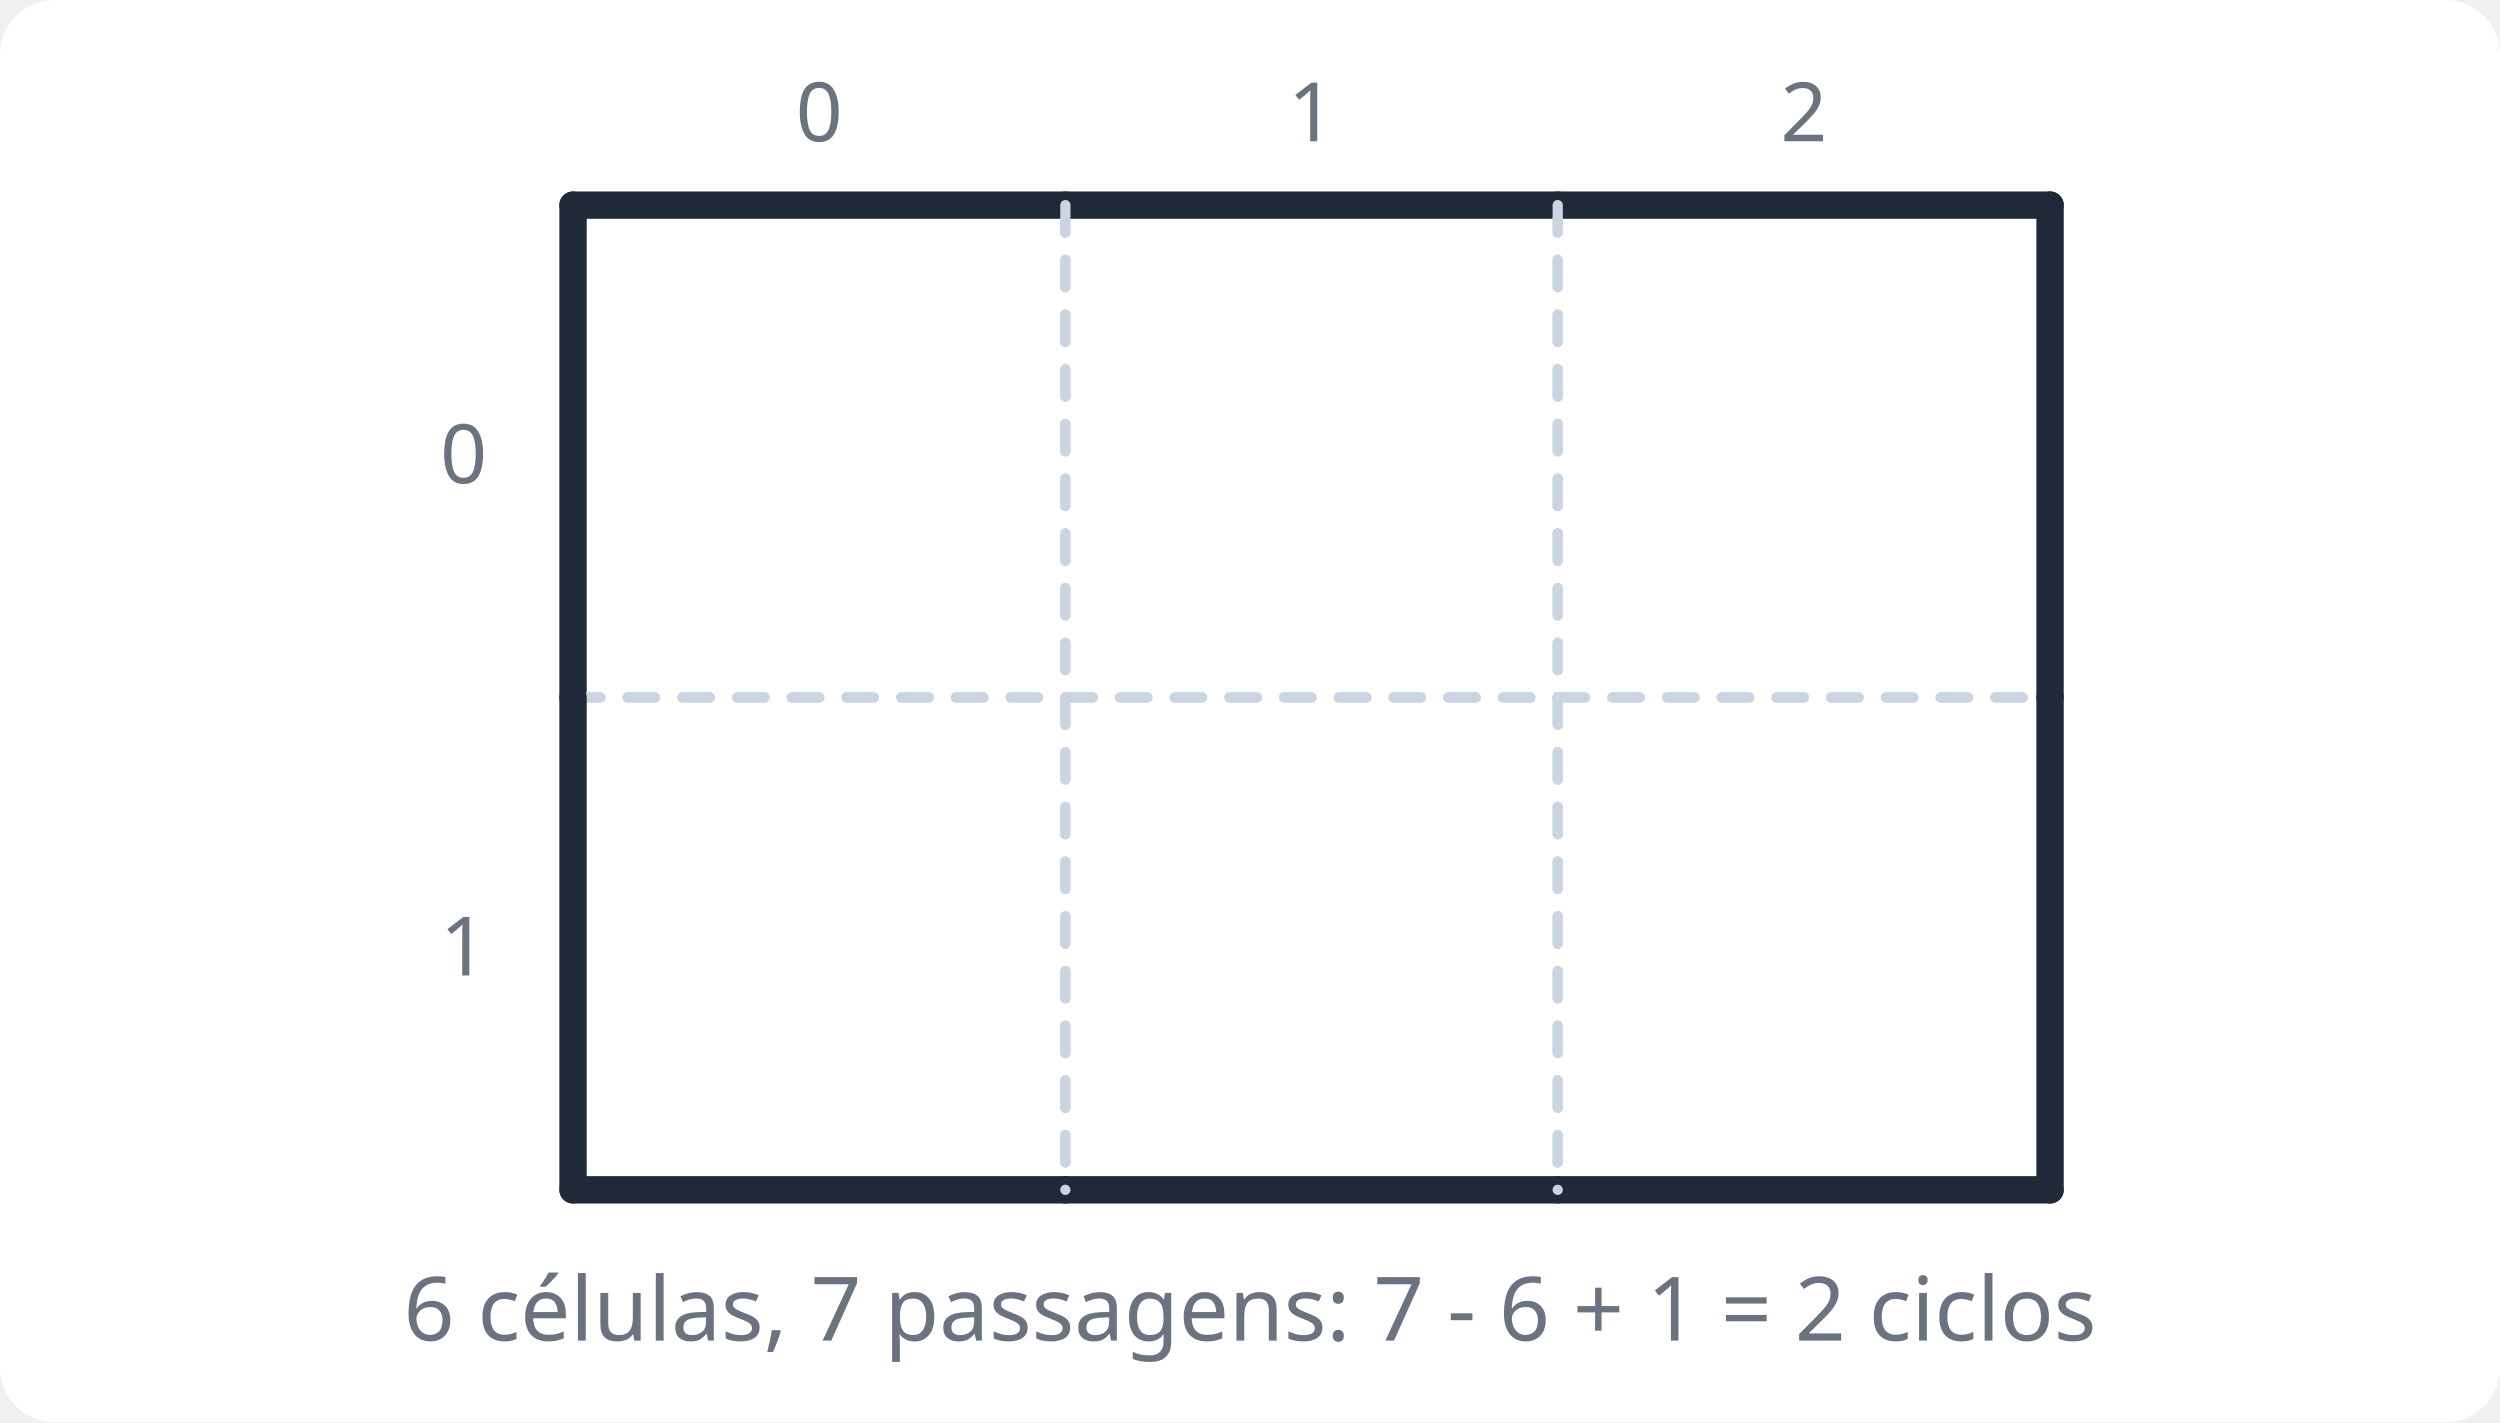
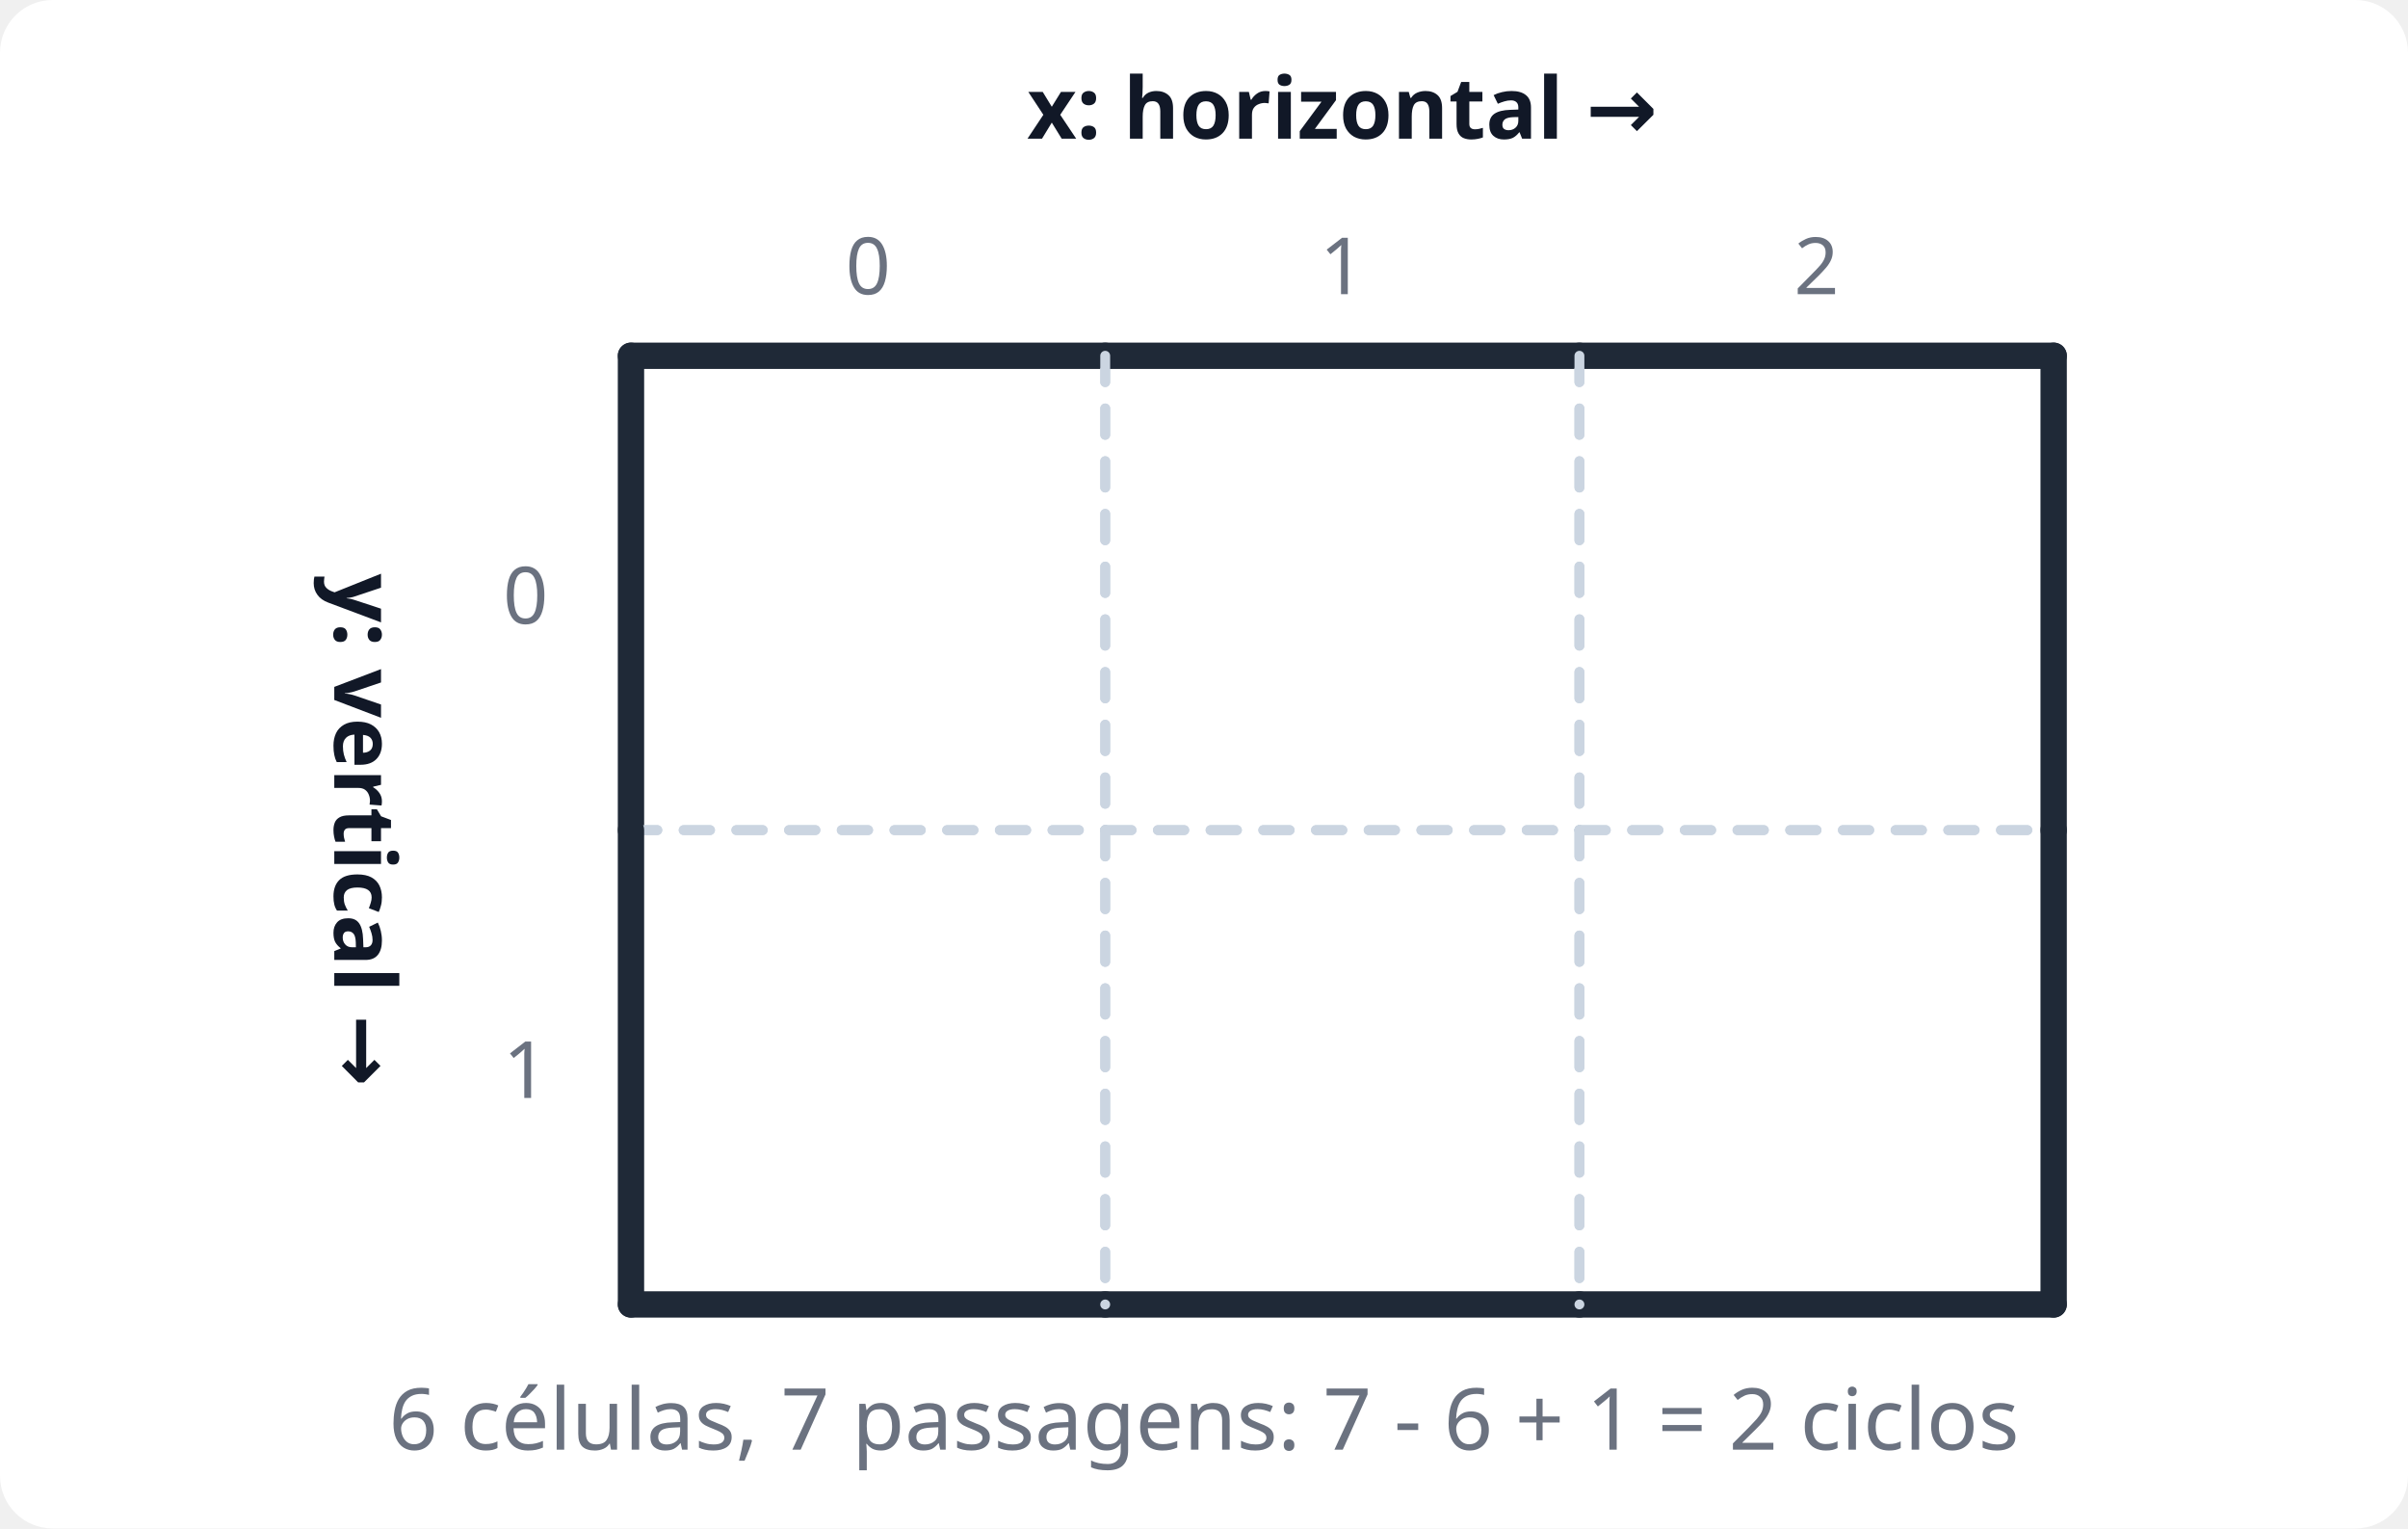
- <svg xmlns="http://www.w3.org/2000/svg" width="365.6" height="208" viewBox="0 0 365.6 208">
-   <rect width="365.6" height="208" fill="#ffffff" rx="8" />
-   <line x1="83.8" y1="30" x2="155.8" y2="30" stroke="#1f2937" stroke-width="4" stroke-linecap="round" />
-   <line x1="155.8" y1="30" x2="155.8" y2="102" stroke="#cbd5e1" stroke-width="1.5" stroke-linecap="round" stroke-dasharray="4 4" />
-   <line x1="83.8" y1="102" x2="155.8" y2="102" stroke="#cbd5e1" stroke-width="1.5" stroke-linecap="round" stroke-dasharray="4 4" />
-   <line x1="83.8" y1="30" x2="83.8" y2="102" stroke="#1f2937" stroke-width="4" stroke-linecap="round" />
-   <line x1="155.8" y1="30" x2="227.8" y2="30" stroke="#1f2937" stroke-width="4" stroke-linecap="round" />
-   <line x1="227.8" y1="30" x2="227.8" y2="102" stroke="#cbd5e1" stroke-width="1.5" stroke-linecap="round" stroke-dasharray="4 4" />
-   <line x1="155.8" y1="102" x2="227.8" y2="102" stroke="#cbd5e1" stroke-width="1.5" stroke-linecap="round" stroke-dasharray="4 4" />
-   <line x1="155.8" y1="30" x2="155.8" y2="102" stroke="#cbd5e1" stroke-width="1.5" stroke-linecap="round" stroke-dasharray="4 4" />
-   <line x1="227.8" y1="30" x2="299.8" y2="30" stroke="#1f2937" stroke-width="4" stroke-linecap="round" />
-   <line x1="299.8" y1="30" x2="299.8" y2="102" stroke="#1f2937" stroke-width="4" stroke-linecap="round" />
-   <line x1="227.8" y1="102" x2="299.8" y2="102" stroke="#cbd5e1" stroke-width="1.5" stroke-linecap="round" stroke-dasharray="4 4" />
-   <line x1="227.8" y1="30" x2="227.8" y2="102" stroke="#cbd5e1" stroke-width="1.5" stroke-linecap="round" stroke-dasharray="4 4" />
-   <line x1="83.8" y1="102" x2="155.8" y2="102" stroke="#cbd5e1" stroke-width="1.5" stroke-linecap="round" stroke-dasharray="4 4" />
-   <line x1="155.8" y1="102" x2="155.8" y2="174" stroke="#cbd5e1" stroke-width="1.5" stroke-linecap="round" stroke-dasharray="4 4" />
-   <line x1="83.8" y1="174" x2="155.8" y2="174" stroke="#1f2937" stroke-width="4" stroke-linecap="round" />
-   <line x1="83.8" y1="102" x2="83.8" y2="174" stroke="#1f2937" stroke-width="4" stroke-linecap="round" />
-   <line x1="155.8" y1="102" x2="227.8" y2="102" stroke="#cbd5e1" stroke-width="1.5" stroke-linecap="round" stroke-dasharray="4 4" />
-   <line x1="227.8" y1="102" x2="227.8" y2="174" stroke="#cbd5e1" stroke-width="1.5" stroke-linecap="round" stroke-dasharray="4 4" />
-   <line x1="155.8" y1="174" x2="227.8" y2="174" stroke="#1f2937" stroke-width="4" stroke-linecap="round" />
-   <line x1="155.8" y1="102" x2="155.8" y2="174" stroke="#cbd5e1" stroke-width="1.5" stroke-linecap="round" stroke-dasharray="4 4" />
-   <line x1="227.8" y1="102" x2="299.8" y2="102" stroke="#cbd5e1" stroke-width="1.5" stroke-linecap="round" stroke-dasharray="4 4" />
-   <line x1="299.8" y1="102" x2="299.8" y2="174" stroke="#1f2937" stroke-width="4" stroke-linecap="round" />
-   <line x1="227.8" y1="174" x2="299.8" y2="174" stroke="#1f2937" stroke-width="4" stroke-linecap="round" />
-   <line x1="227.8" y1="102" x2="227.8" y2="174" stroke="#cbd5e1" stroke-width="1.5" stroke-linecap="round" stroke-dasharray="4 4" />
-   <text x="119.8" y="16" font-family="ui-sans-serif, system-ui, sans-serif" font-size="12" font-weight="normal" fill="#6b7280" text-anchor="middle" dominant-baseline="central">0</text>
-   <text x="191.8" y="16" font-family="ui-sans-serif, system-ui, sans-serif" font-size="12" font-weight="normal" fill="#6b7280" text-anchor="middle" dominant-baseline="central">1</text>
-   <text x="263.8" y="16" font-family="ui-sans-serif, system-ui, sans-serif" font-size="12" font-weight="normal" fill="#6b7280" text-anchor="middle" dominant-baseline="central">2</text>
-   <text x="67.8" y="66" font-family="ui-sans-serif, system-ui, sans-serif" font-size="12" font-weight="normal" fill="#6b7280" text-anchor="middle" dominant-baseline="central">0</text>
-   <text x="67.8" y="138" font-family="ui-sans-serif, system-ui, sans-serif" font-size="12" font-weight="normal" fill="#6b7280" text-anchor="middle" dominant-baseline="central">1</text>
-   <text x="182.8" y="191" font-family="ui-sans-serif, system-ui, sans-serif" font-size="13" font-weight="normal" fill="#6b7280" text-anchor="middle" dominant-baseline="central">6 células, 7 passagens: 7 - 6 + 1 = 2 ciclos</text>
+ <svg xmlns="http://www.w3.org/2000/svg" width="365.6" height="232" viewBox="0 0 365.6 232">
+   <rect width="365.6" height="232" fill="#ffffff" rx="8" />
+   <line x1="95.8" y1="54" x2="167.8" y2="54" stroke="#1f2937" stroke-width="4" stroke-linecap="round" />
+   <line x1="167.8" y1="54" x2="167.8" y2="126" stroke="#cbd5e1" stroke-width="1.5" stroke-linecap="round" stroke-dasharray="4 4" />
+   <line x1="95.8" y1="126" x2="167.8" y2="126" stroke="#cbd5e1" stroke-width="1.5" stroke-linecap="round" stroke-dasharray="4 4" />
+   <line x1="95.8" y1="54" x2="95.8" y2="126" stroke="#1f2937" stroke-width="4" stroke-linecap="round" />
+   <line x1="167.8" y1="54" x2="239.8" y2="54" stroke="#1f2937" stroke-width="4" stroke-linecap="round" />
+   <line x1="239.8" y1="54" x2="239.8" y2="126" stroke="#cbd5e1" stroke-width="1.5" stroke-linecap="round" stroke-dasharray="4 4" />
+   <line x1="167.8" y1="126" x2="239.8" y2="126" stroke="#cbd5e1" stroke-width="1.5" stroke-linecap="round" stroke-dasharray="4 4" />
+   <line x1="167.8" y1="54" x2="167.8" y2="126" stroke="#cbd5e1" stroke-width="1.5" stroke-linecap="round" stroke-dasharray="4 4" />
+   <line x1="239.8" y1="54" x2="311.8" y2="54" stroke="#1f2937" stroke-width="4" stroke-linecap="round" />
+   <line x1="311.8" y1="54" x2="311.8" y2="126" stroke="#1f2937" stroke-width="4" stroke-linecap="round" />
+   <line x1="239.8" y1="126" x2="311.8" y2="126" stroke="#cbd5e1" stroke-width="1.5" stroke-linecap="round" stroke-dasharray="4 4" />
+   <line x1="239.8" y1="54" x2="239.8" y2="126" stroke="#cbd5e1" stroke-width="1.5" stroke-linecap="round" stroke-dasharray="4 4" />
+   <line x1="95.8" y1="126" x2="167.8" y2="126" stroke="#cbd5e1" stroke-width="1.5" stroke-linecap="round" stroke-dasharray="4 4" />
+   <line x1="167.8" y1="126" x2="167.8" y2="198" stroke="#cbd5e1" stroke-width="1.5" stroke-linecap="round" stroke-dasharray="4 4" />
+   <line x1="95.8" y1="198" x2="167.8" y2="198" stroke="#1f2937" stroke-width="4" stroke-linecap="round" />
+   <line x1="95.8" y1="126" x2="95.8" y2="198" stroke="#1f2937" stroke-width="4" stroke-linecap="round" />
+   <line x1="167.8" y1="126" x2="239.8" y2="126" stroke="#cbd5e1" stroke-width="1.5" stroke-linecap="round" stroke-dasharray="4 4" />
+   <line x1="239.8" y1="126" x2="239.8" y2="198" stroke="#cbd5e1" stroke-width="1.5" stroke-linecap="round" stroke-dasharray="4 4" />
+   <line x1="167.8" y1="198" x2="239.8" y2="198" stroke="#1f2937" stroke-width="4" stroke-linecap="round" />
+   <line x1="167.8" y1="126" x2="167.8" y2="198" stroke="#cbd5e1" stroke-width="1.5" stroke-linecap="round" stroke-dasharray="4 4" />
+   <line x1="239.8" y1="126" x2="311.8" y2="126" stroke="#cbd5e1" stroke-width="1.5" stroke-linecap="round" stroke-dasharray="4 4" />
+   <line x1="311.8" y1="126" x2="311.8" y2="198" stroke="#1f2937" stroke-width="4" stroke-linecap="round" />
+   <line x1="239.8" y1="198" x2="311.8" y2="198" stroke="#1f2937" stroke-width="4" stroke-linecap="round" />
+   <line x1="239.8" y1="126" x2="239.8" y2="198" stroke="#cbd5e1" stroke-width="1.5" stroke-linecap="round" stroke-dasharray="4 4" />
+   <text x="131.8" y="40" font-family="ui-sans-serif, system-ui, sans-serif" font-size="12" font-weight="normal" fill="#6b7280" text-anchor="middle" dominant-baseline="central">0</text>
+   <text x="203.8" y="40" font-family="ui-sans-serif, system-ui, sans-serif" font-size="12" font-weight="normal" fill="#6b7280" text-anchor="middle" dominant-baseline="central">1</text>
+   <text x="275.8" y="40" font-family="ui-sans-serif, system-ui, sans-serif" font-size="12" font-weight="normal" fill="#6b7280" text-anchor="middle" dominant-baseline="central">2</text>
+   <text x="79.8" y="90" font-family="ui-sans-serif, system-ui, sans-serif" font-size="12" font-weight="normal" fill="#6b7280" text-anchor="middle" dominant-baseline="central">0</text>
+   <text x="79.8" y="162" font-family="ui-sans-serif, system-ui, sans-serif" font-size="12" font-weight="normal" fill="#6b7280" text-anchor="middle" dominant-baseline="central">1</text>
+   <text x="203.8" y="16" font-family="ui-sans-serif, system-ui, sans-serif" font-size="13" font-weight="bold" fill="#111827" text-anchor="middle" dominant-baseline="central">x: horizontal →</text>
+   <g transform="rotate(90 55.8 126)">
+     <text x="55.8" y="126" font-family="ui-sans-serif, system-ui, sans-serif" font-size="13" font-weight="bold" fill="#111827" text-anchor="middle" dominant-baseline="central">y: vertical →</text>
+   </g>
+   <text x="182.8" y="215" font-family="ui-sans-serif, system-ui, sans-serif" font-size="13" font-weight="normal" fill="#6b7280" text-anchor="middle" dominant-baseline="central">6 células, 7 passagens: 7 - 6 + 1 = 2 ciclos</text>
</svg>
